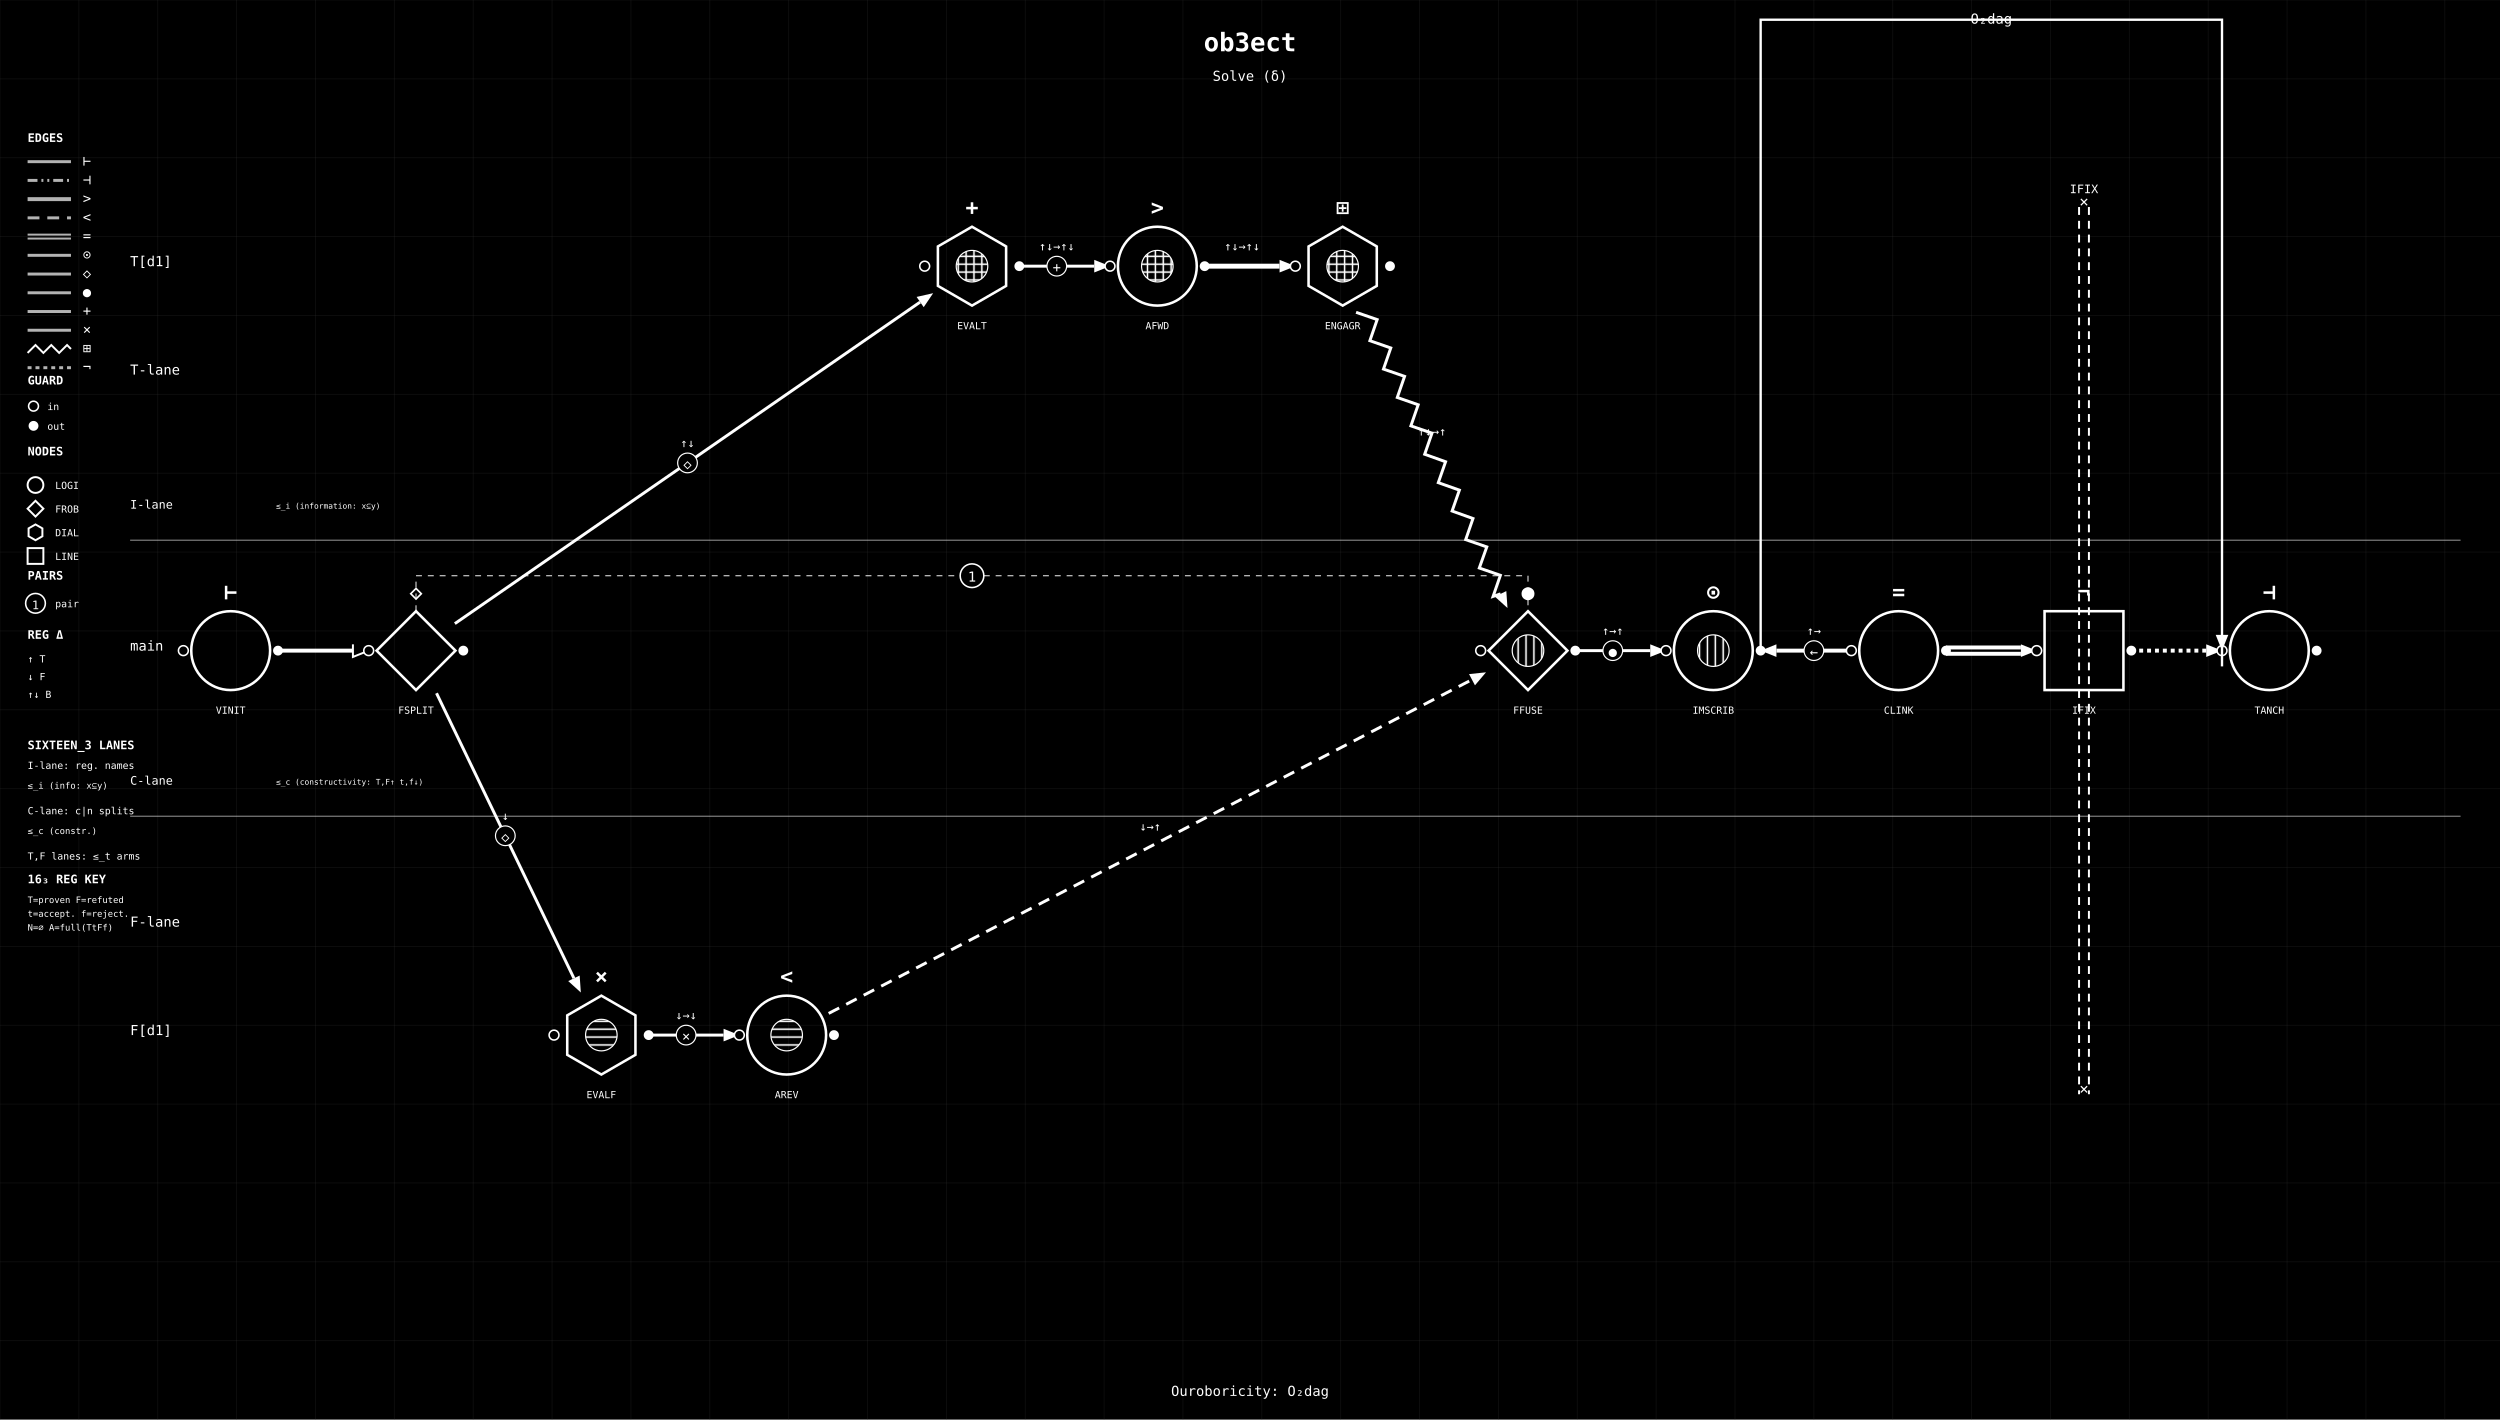
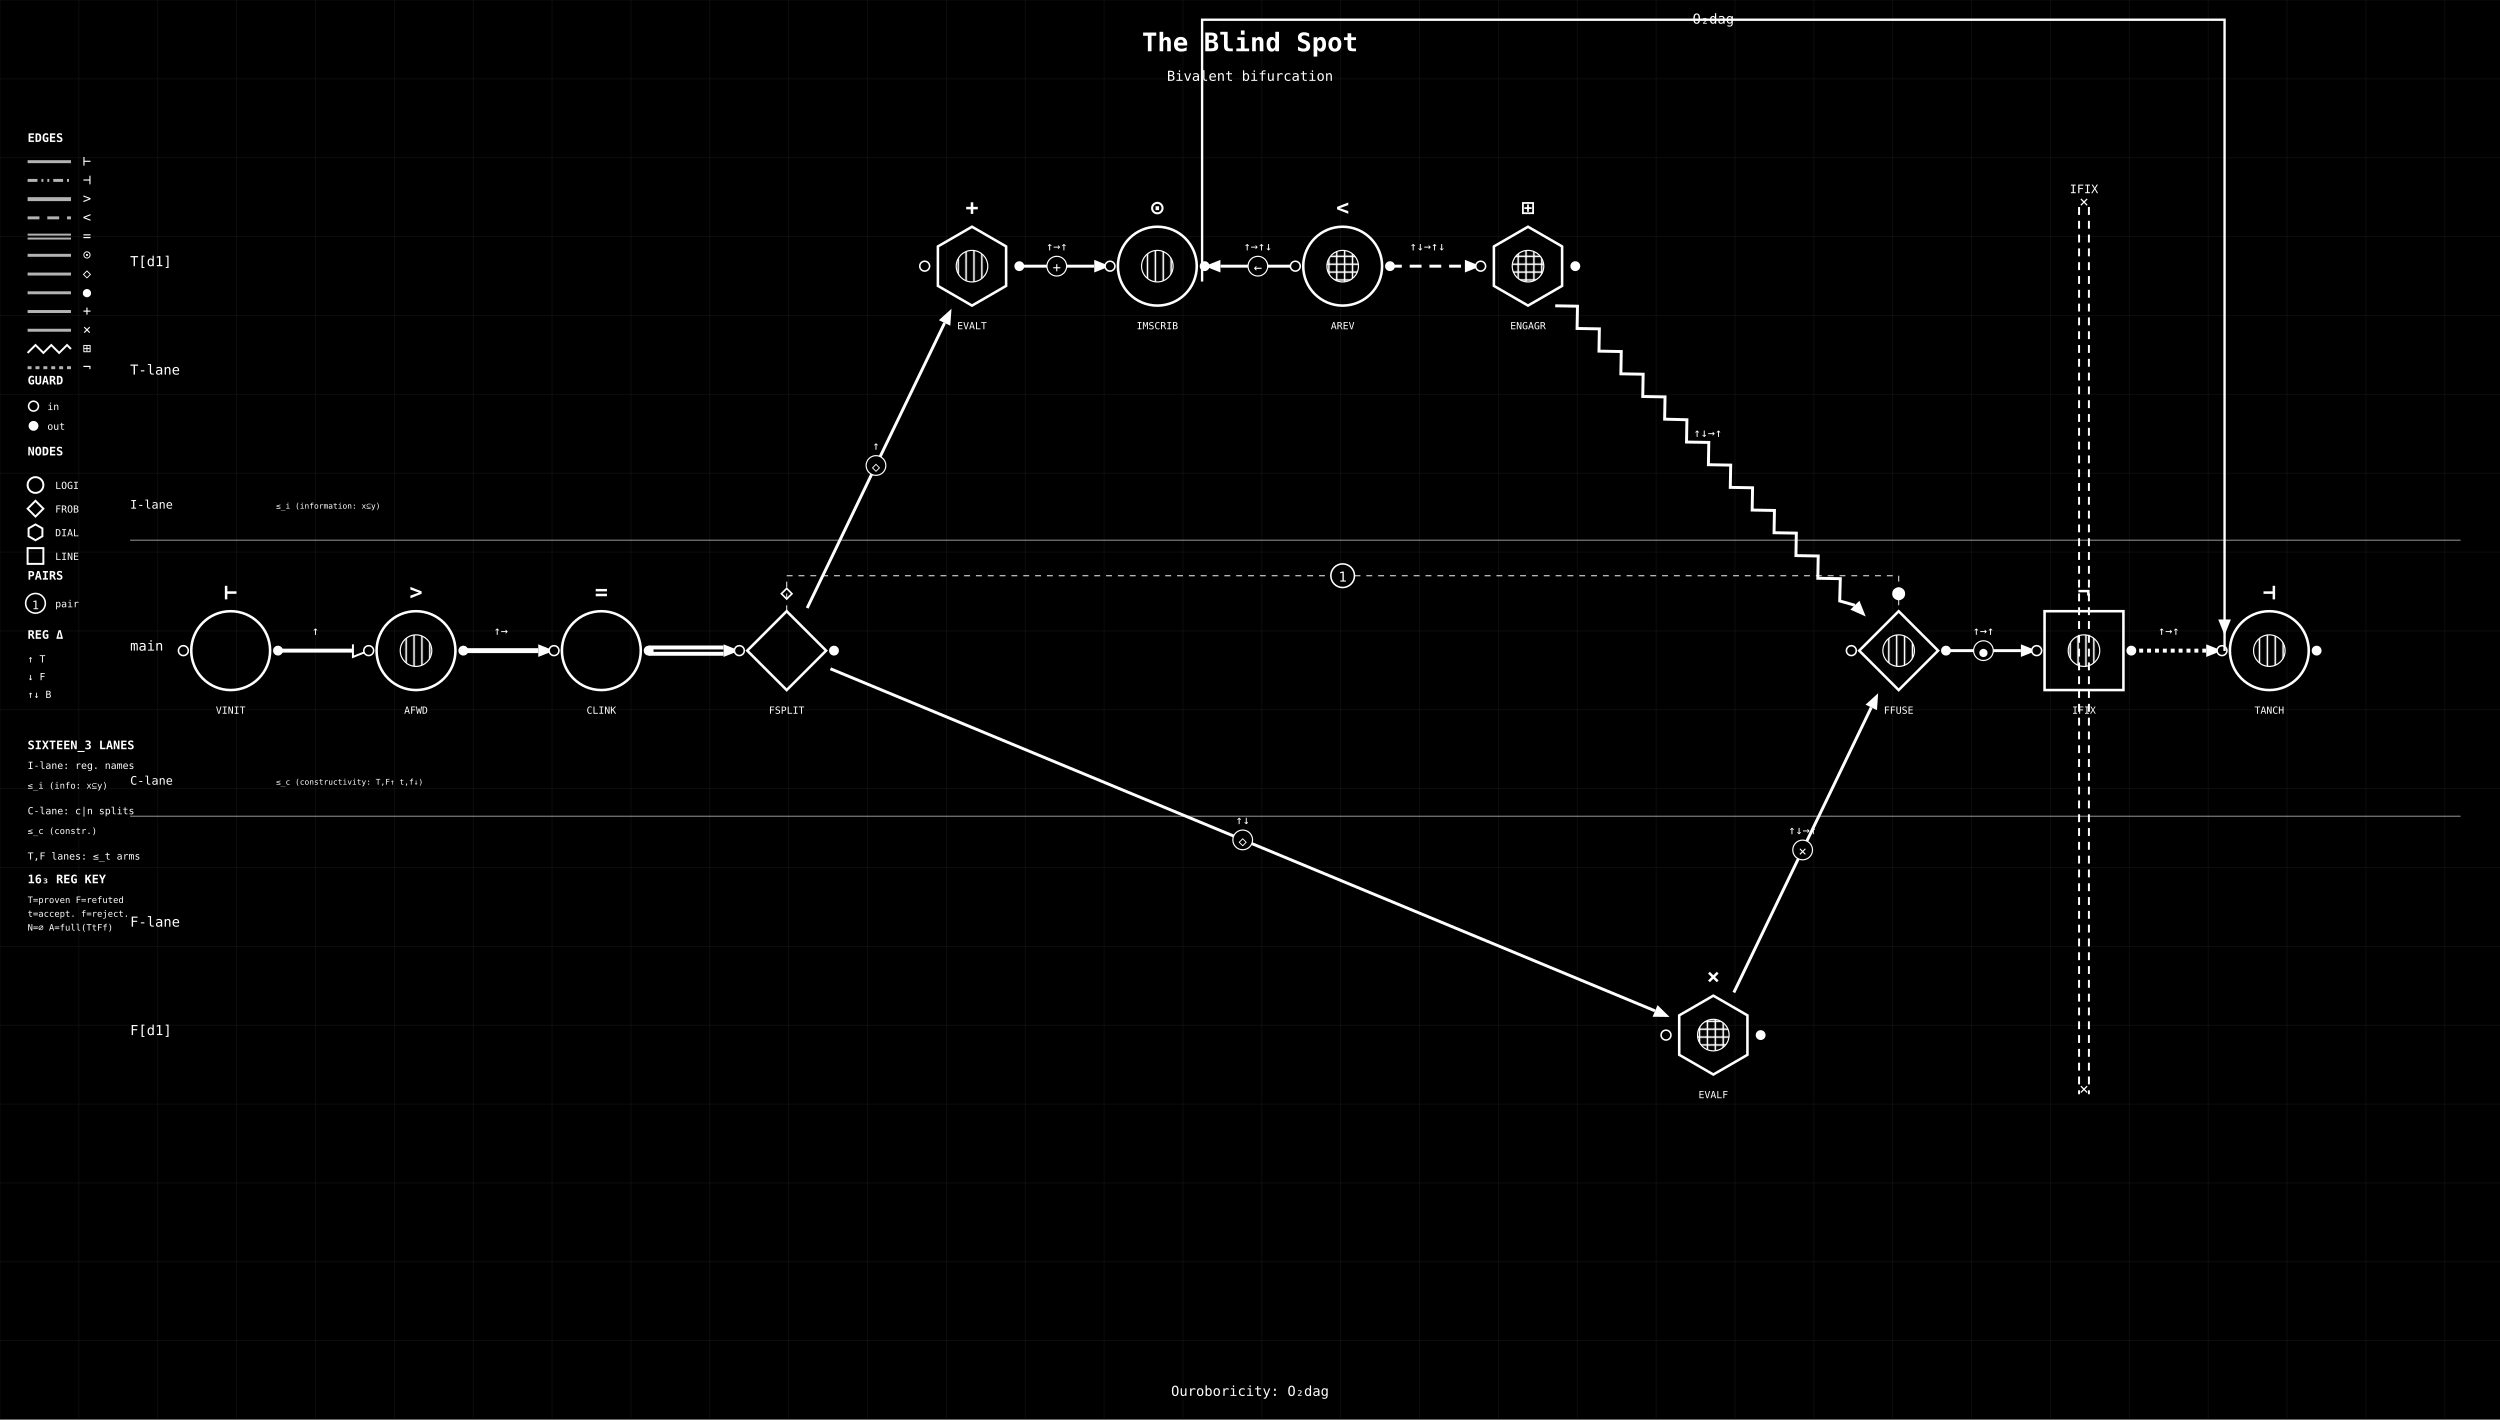
<svg xmlns="http://www.w3.org/2000/svg" viewBox="0 0 1268 720">
  <rect width="1268" height="720" fill="#000000" />
  <defs>
    <pattern id="hatch-T" width="4" height="4" patternUnits="userSpaceOnUse">
      <path d="M2,0 L2,4" stroke="#ffffff" stroke-width="0.8" />
    </pattern>
    <pattern id="hatch-F" width="4" height="4" patternUnits="userSpaceOnUse">
      <path d="M0,2 L4,2" stroke="#ffffff" stroke-width="0.8" />
    </pattern>
    <pattern id="hatch-B" width="4" height="4" patternUnits="userSpaceOnUse">
      <path d="M2,0 L2,4 M0,2 L4,2" stroke="#ffffff" stroke-width="0.8" />
    </pattern>
  </defs>
  <line x1="0.0" y1="0.0" x2="0.0" y2="720.0" stroke="#333333" stroke-width="0.4" opacity="0.3" />
  <line x1="40.0" y1="0.0" x2="40.0" y2="720.0" stroke="#333333" stroke-width="0.4" opacity="0.3" />
  <line x1="80.0" y1="0.0" x2="80.0" y2="720.0" stroke="#333333" stroke-width="0.4" opacity="0.3" />
  <line x1="120.0" y1="0.0" x2="120.0" y2="720.0" stroke="#333333" stroke-width="0.4" opacity="0.3" />
  <line x1="160.0" y1="0.0" x2="160.0" y2="720.0" stroke="#333333" stroke-width="0.4" opacity="0.3" />
  <line x1="200.0" y1="0.0" x2="200.0" y2="720.0" stroke="#333333" stroke-width="0.4" opacity="0.3" />
  <line x1="240.0" y1="0.0" x2="240.0" y2="720.0" stroke="#333333" stroke-width="0.4" opacity="0.3" />
  <line x1="280.0" y1="0.0" x2="280.0" y2="720.0" stroke="#333333" stroke-width="0.4" opacity="0.3" />
  <line x1="320.0" y1="0.0" x2="320.0" y2="720.0" stroke="#333333" stroke-width="0.4" opacity="0.3" />
  <line x1="360.0" y1="0.0" x2="360.0" y2="720.0" stroke="#333333" stroke-width="0.4" opacity="0.3" />
  <line x1="400.0" y1="0.0" x2="400.0" y2="720.0" stroke="#333333" stroke-width="0.4" opacity="0.3" />
  <line x1="440.0" y1="0.0" x2="440.0" y2="720.0" stroke="#333333" stroke-width="0.4" opacity="0.3" />
  <line x1="480.0" y1="0.0" x2="480.0" y2="720.0" stroke="#333333" stroke-width="0.4" opacity="0.3" />
  <line x1="520.0" y1="0.0" x2="520.0" y2="720.0" stroke="#333333" stroke-width="0.4" opacity="0.3" />
  <line x1="560.0" y1="0.0" x2="560.0" y2="720.0" stroke="#333333" stroke-width="0.4" opacity="0.3" />
  <line x1="600.0" y1="0.0" x2="600.0" y2="720.0" stroke="#333333" stroke-width="0.4" opacity="0.3" />
  <line x1="640.0" y1="0.0" x2="640.0" y2="720.0" stroke="#333333" stroke-width="0.4" opacity="0.3" />
  <line x1="680.0" y1="0.0" x2="680.0" y2="720.0" stroke="#333333" stroke-width="0.4" opacity="0.3" />
  <line x1="720.0" y1="0.0" x2="720.0" y2="720.0" stroke="#333333" stroke-width="0.4" opacity="0.3" />
  <line x1="760.0" y1="0.0" x2="760.0" y2="720.0" stroke="#333333" stroke-width="0.4" opacity="0.3" />
  <line x1="800.0" y1="0.0" x2="800.0" y2="720.0" stroke="#333333" stroke-width="0.4" opacity="0.3" />
  <line x1="840.0" y1="0.0" x2="840.0" y2="720.0" stroke="#333333" stroke-width="0.4" opacity="0.3" />
  <line x1="880.0" y1="0.0" x2="880.0" y2="720.0" stroke="#333333" stroke-width="0.4" opacity="0.3" />
  <line x1="920.0" y1="0.0" x2="920.0" y2="720.0" stroke="#333333" stroke-width="0.4" opacity="0.3" />
  <line x1="960.0" y1="0.0" x2="960.0" y2="720.0" stroke="#333333" stroke-width="0.4" opacity="0.3" />
  <line x1="1000.0" y1="0.0" x2="1000.0" y2="720.0" stroke="#333333" stroke-width="0.4" opacity="0.3" />
  <line x1="1040.0" y1="0.0" x2="1040.0" y2="720.0" stroke="#333333" stroke-width="0.4" opacity="0.3" />
  <line x1="1080.0" y1="0.0" x2="1080.0" y2="720.0" stroke="#333333" stroke-width="0.4" opacity="0.3" />
  <line x1="1120.0" y1="0.0" x2="1120.0" y2="720.0" stroke="#333333" stroke-width="0.4" opacity="0.3" />
  <line x1="1160.0" y1="0.0" x2="1160.0" y2="720.0" stroke="#333333" stroke-width="0.4" opacity="0.3" />
  <line x1="1200.0" y1="0.0" x2="1200.0" y2="720.0" stroke="#333333" stroke-width="0.4" opacity="0.3" />
  <line x1="1240.0" y1="0.0" x2="1240.0" y2="720.0" stroke="#333333" stroke-width="0.4" opacity="0.3" />
  <line x1="0.0" y1="0.0" x2="1268.0" y2="0.0" stroke="#333333" stroke-width="0.4" opacity="0.3" />
  <line x1="0.0" y1="40.0" x2="1268.0" y2="40.0" stroke="#333333" stroke-width="0.4" opacity="0.3" />
  <line x1="0.0" y1="80.0" x2="1268.0" y2="80.0" stroke="#333333" stroke-width="0.4" opacity="0.3" />
  <line x1="0.0" y1="120.0" x2="1268.0" y2="120.0" stroke="#333333" stroke-width="0.4" opacity="0.3" />
  <line x1="0.0" y1="160.0" x2="1268.0" y2="160.0" stroke="#333333" stroke-width="0.4" opacity="0.3" />
  <line x1="0.0" y1="200.0" x2="1268.0" y2="200.0" stroke="#333333" stroke-width="0.4" opacity="0.3" />
  <line x1="0.0" y1="240.0" x2="1268.0" y2="240.0" stroke="#333333" stroke-width="0.4" opacity="0.3" />
  <line x1="0.0" y1="280.0" x2="1268.0" y2="280.0" stroke="#333333" stroke-width="0.4" opacity="0.3" />
  <line x1="0.0" y1="320.0" x2="1268.0" y2="320.0" stroke="#333333" stroke-width="0.4" opacity="0.3" />
  <line x1="0.0" y1="360.0" x2="1268.0" y2="360.0" stroke="#333333" stroke-width="0.4" opacity="0.3" />
  <line x1="0.0" y1="400.0" x2="1268.0" y2="400.0" stroke="#333333" stroke-width="0.4" opacity="0.3" />
  <line x1="0.0" y1="440.0" x2="1268.0" y2="440.0" stroke="#333333" stroke-width="0.4" opacity="0.3" />
  <line x1="0.0" y1="480.0" x2="1268.0" y2="480.0" stroke="#333333" stroke-width="0.4" opacity="0.3" />
  <line x1="0.0" y1="520.0" x2="1268.0" y2="520.0" stroke="#333333" stroke-width="0.4" opacity="0.3" />
  <line x1="0.0" y1="560.0" x2="1268.0" y2="560.0" stroke="#333333" stroke-width="0.4" opacity="0.3" />
  <line x1="0.0" y1="600.0" x2="1268.0" y2="600.0" stroke="#333333" stroke-width="0.4" opacity="0.3" />
  <line x1="0.0" y1="640.0" x2="1268.0" y2="640.0" stroke="#333333" stroke-width="0.4" opacity="0.3" />
  <line x1="0.0" y1="680.0" x2="1268.0" y2="680.0" stroke="#333333" stroke-width="0.4" opacity="0.3" />
-   <text x="634.0" y="26.0" fill="#ffffff" font-size="13" text-anchor="middle" font-family="monospace" font-weight="bold">ob3ect</text>
-   <text x="634.0" y="41.0" fill="#ffffff" font-size="7" text-anchor="middle" font-family="monospace">Solve (δ)</text>
+   <text x="634.0" y="26.0" fill="#ffffff" font-size="13" text-anchor="middle" font-family="monospace" font-weight="bold">The Blind Spot</text>
+   <text x="634.0" y="41.0" fill="#ffffff" font-size="7" text-anchor="middle" font-family="monospace">Bivalent bifurcation</text>
  <text x="66.0" y="190.0" fill="#ffffff" font-size="7" text-anchor="start" font-family="monospace">T-lane</text>
  <text x="66.0" y="135.0" fill="#ffffff" font-size="7" text-anchor="start" font-family="monospace">T[d1]</text>
  <text x="66.0" y="470.0" fill="#ffffff" font-size="7" text-anchor="start" font-family="monospace">F-lane</text>
  <text x="66.0" y="525.0" fill="#ffffff" font-size="7" text-anchor="start" font-family="monospace">F[d1]</text>
  <text x="66.0" y="330.0" fill="#ffffff" font-size="7" text-anchor="start" font-family="monospace">main</text>
  <text x="66.0" y="258.0" fill="#ffffff" font-size="6" text-anchor="start" font-family="monospace">I-lane</text>
  <text x="140.0" y="258.0" fill="#ffffff" font-size="4" text-anchor="start" font-family="monospace">≤_i (information: x⊆y)</text>
  <line x1="66.0" y1="274.0" x2="1248.0" y2="274.0" stroke="#ffffff" stroke-width="0.6" opacity="0.5" />
  <text x="66.0" y="398.0" fill="#ffffff" font-size="6" text-anchor="start" font-family="monospace">C-lane</text>
  <text x="140.0" y="398.0" fill="#ffffff" font-size="4" text-anchor="start" font-family="monospace">≤_c (constructivity: T,F↑ t,f↓)</text>
  <line x1="66.0" y1="414.0" x2="1248.0" y2="414.0" stroke="#ffffff" stroke-width="0.6" opacity="0.5" />
  <line x1="1054.5" y1="105.0" x2="1054.5" y2="555.0" stroke="#ffffff" stroke-width="1.0" opacity="1.0" stroke-dasharray="4,3" />
  <line x1="1059.5" y1="105.0" x2="1059.5" y2="555.0" stroke="#ffffff" stroke-width="1.0" opacity="1.0" stroke-dasharray="4,3" />
  <text x="1057.0" y="105.0" fill="#ffffff" font-size="8" text-anchor="middle" font-family="monospace">×</text>
  <text x="1057.0" y="555.0" fill="#ffffff" font-size="8" text-anchor="middle" font-family="monospace">×</text>
  <text x="1057.0" y="98.0" fill="#ffffff" font-size="6" text-anchor="middle" font-family="monospace">IFIX</text>
-   <line x1="211.0" y1="310.0" x2="211.0" y2="292.0" stroke="#ffffff" stroke-width="0.6" opacity="0.8" stroke-dasharray="3,3" />
-   <line x1="211.0" y1="292.0" x2="775.0" y2="292.0" stroke="#ffffff" stroke-width="0.6" opacity="0.8" stroke-dasharray="3,3" />
-   <line x1="775.0" y1="292.0" x2="775.0" y2="310.0" stroke="#ffffff" stroke-width="0.6" opacity="0.8" stroke-dasharray="3,3" />
-   <circle cx="493.0" cy="292.0" r="6" fill="#000000" stroke="#ffffff" stroke-width="0.8" />
-   <text x="493.0" y="295.0" fill="#ffffff" font-size="7" text-anchor="middle" font-family="monospace">1</text>
-   <line x1="230.7" y1="316.3" x2="466.7" y2="153.2" stroke="#ffffff" stroke-width="1.5" opacity="1.0" />
-   <polygon points="473.3,148.7 468.5,155.8 464.9,150.6" fill="#ffffff" />
-   <circle cx="348.7" cy="234.8" r="5" fill="#000000" stroke="#ffffff" stroke-width="0.6" />
-   <text x="348.7" y="237.8" fill="#ffffff" font-size="7" text-anchor="middle" font-family="monospace">◇</text>
-   <text x="348.7" y="226.8" fill="#ffffff" font-size="6" text-anchor="middle" font-family="monospace">↑↓</text>
+   <line x1="399.0" y1="310.0" x2="399.0" y2="292.0" stroke="#ffffff" stroke-width="0.6" opacity="0.8" stroke-dasharray="3,3" />
+   <line x1="399.0" y1="292.0" x2="963.0" y2="292.0" stroke="#ffffff" stroke-width="0.6" opacity="0.8" stroke-dasharray="3,3" />
+   <line x1="963.0" y1="292.0" x2="963.0" y2="310.0" stroke="#ffffff" stroke-width="0.6" opacity="0.8" stroke-dasharray="3,3" />
+   <circle cx="681.0" cy="292.0" r="6" fill="#000000" stroke="#ffffff" stroke-width="0.8" />
+   <text x="681.0" y="295.0" fill="#ffffff" font-size="7" text-anchor="middle" font-family="monospace">1</text>
+   <line x1="409.4" y1="308.4" x2="479.1" y2="163.8" stroke="#ffffff" stroke-width="1.5" opacity="1.0" />
+   <polygon points="482.6,156.6 482.0,165.2 476.2,162.4" fill="#ffffff" />
+   <circle cx="444.3" cy="236.1" r="5" fill="#000000" stroke="#ffffff" stroke-width="0.6" />
+   <text x="444.3" y="239.1" fill="#ffffff" font-size="7" text-anchor="middle" font-family="monospace">◇</text>
+   <text x="444.3" y="228.1" fill="#ffffff" font-size="6" text-anchor="middle" font-family="monospace">↑</text>
  <line x1="517.0" y1="135.0" x2="555.0" y2="135.0" stroke="#ffffff" stroke-width="1.5" opacity="1.0" />
  <polygon points="563.0,135.0 555.0,138.2 555.0,131.8" fill="#ffffff" />
  <circle cx="536.0" cy="135.0" r="5" fill="#000000" stroke="#ffffff" stroke-width="0.6" />
  <text x="536.0" y="138.0" fill="#ffffff" font-size="7" text-anchor="middle" font-family="monospace">+</text>
-   <text x="536.0" y="127.0" fill="#ffffff" font-size="6" text-anchor="middle" font-family="monospace">↑↓→↑↓</text>
-   <line x1="611.0" y1="135.0" x2="649.0" y2="135.0" stroke="#ffffff" stroke-width="2.5" opacity="1.0" />
-   <polygon points="657.0,135.0 649.0,138.2 649.0,131.8" fill="#ffffff" />
-   <text x="630.0" y="127.0" fill="#ffffff" font-size="6" text-anchor="middle" font-family="monospace">↑↓→↑↓</text>
-   <polyline points="687.8,158.4 698.5,162.1 694.8,172.8 705.4,176.5 701.7,187.2 712.4,190.9 708.7,201.6 719.3,205.3 715.6,216.0 726.3,219.7 722.6,230.4 733.2,234.2 729.5,244.8 740.2,248.6 736.5,259.2 747.1,263.0 743.4,273.7 754.1,277.4 750.3,288.1 761.0,291.8 757.3,302.5 761.1,301.2" fill="none" stroke="#ffffff" stroke-width="1.5" />
-   <polygon points="764.6,308.4 758.2,302.6 764.0,299.8" fill="#ffffff" />
-   <text x="726.3" y="220.9" fill="#ffffff" font-size="6" text-anchor="middle" font-family="monospace">↑↓→↑</text>
-   <line x1="221.4" y1="351.6" x2="291.1" y2="496.2" stroke="#ffffff" stroke-width="1.5" opacity="1.0" />
-   <polygon points="294.6,503.4 288.2,497.6 294.0,494.8" fill="#ffffff" />
-   <circle cx="256.3" cy="423.9" r="5" fill="#000000" stroke="#ffffff" stroke-width="0.6" />
-   <text x="256.3" y="426.9" fill="#ffffff" font-size="7" text-anchor="middle" font-family="monospace">◇</text>
-   <text x="256.3" y="415.9" fill="#ffffff" font-size="6" text-anchor="middle" font-family="monospace">↓</text>
-   <line x1="329.0" y1="525.0" x2="367.0" y2="525.0" stroke="#ffffff" stroke-width="1.5" opacity="1.0" />
-   <polygon points="375.0,525.0 367.0,528.2 367.0,521.8" fill="#ffffff" />
-   <circle cx="348.0" cy="525.0" r="5" fill="#000000" stroke="#ffffff" stroke-width="0.6" />
-   <text x="348.0" y="528.0" fill="#ffffff" font-size="7" text-anchor="middle" font-family="monospace">×</text>
-   <text x="348.0" y="517.0" fill="#ffffff" font-size="6" text-anchor="middle" font-family="monospace">↓→↓</text>
-   <line x1="420.3" y1="514.0" x2="746.6" y2="344.7" stroke="#ffffff" stroke-width="1.5" opacity="1.0" stroke-dasharray="6,4" />
-   <polygon points="753.7,341.0 748.1,347.6 745.1,341.9" fill="#ffffff" />
-   <text x="583.4" y="421.3" fill="#ffffff" font-size="6" text-anchor="middle" font-family="monospace">↓→↑</text>
+   <text x="536.0" y="127.0" fill="#ffffff" font-size="6" text-anchor="middle" font-family="monospace">↑→↑</text>
+   <line x1="619.0" y1="135.0" x2="657.0" y2="135.0" stroke="#ffffff" stroke-width="1.5" opacity="1.0" />
+   <polygon points="611.0,135.0 619.0,131.8 619.0,138.2" fill="#ffffff" />
+   <circle cx="638.0" cy="135.0" r="5" fill="#000000" stroke="#ffffff" stroke-width="0.6" />
+   <text x="638.0" y="138.0" fill="#ffffff" font-size="7" text-anchor="middle" font-family="monospace">←</text>
+   <text x="638.0" y="127.0" fill="#ffffff" font-size="6" text-anchor="middle" font-family="monospace">↑→↑↓</text>
+   <line x1="705.0" y1="135.0" x2="743.0" y2="135.0" stroke="#ffffff" stroke-width="1.5" opacity="1.0" stroke-dasharray="6,4" />
+   <polygon points="751.0,135.0 743.0,138.2 743.0,131.8" fill="#ffffff" />
+   <text x="724.0" y="127.0" fill="#ffffff" font-size="6" text-anchor="middle" font-family="monospace">↑↓→↑↓</text>
+   <polyline points="788.8,155.1 800.1,155.3 799.9,166.6 811.2,166.8 811.0,178.1 822.3,178.3 822.1,189.6 833.4,189.8 833.2,201.1 844.5,201.3 844.3,212.6 855.6,212.9 855.4,224.2 866.7,224.4 866.5,235.7 877.8,235.9 877.6,247.2 888.9,247.4 888.7,258.7 900.0,258.9 899.8,270.2 911.1,270.4 910.9,281.8 922.2,282.0 922.0,293.3 933.4,293.5 933.1,304.8 940.8,307.0" fill="none" stroke="#ffffff" stroke-width="1.5" />
+   <polygon points="946.3,312.7 938.5,309.2 943.1,304.7" fill="#ffffff" />
+   <text x="866.2" y="221.6" fill="#ffffff" font-size="6" text-anchor="middle" font-family="monospace">↑↓→↑</text>
+   <line x1="421.2" y1="339.2" x2="839.4" y2="512.7" stroke="#ffffff" stroke-width="1.5" opacity="1.0" />
+   <polygon points="846.8,515.8 838.2,515.7 840.7,509.8" fill="#ffffff" />
+   <circle cx="630.3" cy="426.0" r="5" fill="#000000" stroke="#ffffff" stroke-width="0.6" />
+   <text x="630.3" y="429.0" fill="#ffffff" font-size="7" text-anchor="middle" font-family="monospace">◇</text>
+   <text x="630.3" y="418.0" fill="#ffffff" font-size="6" text-anchor="middle" font-family="monospace">↑↓</text>
+   <line x1="879.4" y1="503.4" x2="949.1" y2="358.8" stroke="#ffffff" stroke-width="1.5" opacity="1.0" />
+   <polygon points="952.6,351.6 952.0,360.2 946.2,357.4" fill="#ffffff" />
+   <circle cx="914.3" cy="431.1" r="5" fill="#000000" stroke="#ffffff" stroke-width="0.6" />
+   <text x="914.3" y="434.1" fill="#ffffff" font-size="7" text-anchor="middle" font-family="monospace">×</text>
+   <text x="914.3" y="423.1" fill="#ffffff" font-size="6" text-anchor="middle" font-family="monospace">↑↓→↑</text>
  <line x1="141.0" y1="330.0" x2="179.0" y2="330.0" stroke="#ffffff" stroke-width="2.0" opacity="1.0" />
  <polyline points="187.0,330.0 179.0,333.2 179.0,326.8" fill="none" stroke="#ffffff" stroke-width="1.0" />
-   <line x1="901.0" y1="330.0" x2="939.0" y2="330.0" stroke="#ffffff" stroke-width="2.0" opacity="1.0" />
-   <polygon points="893.0,330.0 901.0,326.8 901.0,333.2" fill="#ffffff" />
-   <circle cx="920.0" cy="330.0" r="5" fill="#000000" stroke="#ffffff" stroke-width="0.6" />
-   <text x="920.0" y="333.0" fill="#ffffff" font-size="7" text-anchor="middle" font-family="monospace">←</text>
-   <text x="920.0" y="322.0" fill="#ffffff" font-size="6" text-anchor="middle" font-family="monospace">↑→</text>
-   <line x1="987.0" y1="328.4" x2="1025.0" y2="328.4" stroke="#ffffff" stroke-width="2.0" opacity="1.0" />
-   <line x1="987.0" y1="331.6" x2="1025.0" y2="331.6" stroke="#ffffff" stroke-width="2.0" opacity="1.0" />
-   <polygon points="1033.0,330.0 1025.0,333.2 1025.0,326.8" fill="#ffffff" />
+   <text x="160.0" y="322.0" fill="#ffffff" font-size="6" text-anchor="middle" font-family="monospace">↑</text>
+   <line x1="235.0" y1="330.0" x2="273.0" y2="330.0" stroke="#ffffff" stroke-width="2.5" opacity="1.0" />
+   <polygon points="281.0,330.0 273.0,333.2 273.0,326.8" fill="#ffffff" />
+   <text x="254.0" y="322.0" fill="#ffffff" font-size="6" text-anchor="middle" font-family="monospace">↑→</text>
+   <line x1="329.0" y1="328.4" x2="367.0" y2="328.4" stroke="#ffffff" stroke-width="2.0" opacity="1.0" />
+   <line x1="329.0" y1="331.6" x2="367.0" y2="331.6" stroke="#ffffff" stroke-width="2.0" opacity="1.0" />
+   <polygon points="375.0,330.0 367.0,333.2 367.0,326.8" fill="#ffffff" />
  <line x1="1081.0" y1="330.0" x2="1119.0" y2="330.0" stroke="#ffffff" stroke-width="2.0" opacity="1.0" stroke-dasharray="2,2" />
  <polygon points="1127.0,330.0 1119.0,333.2 1119.0,326.8" fill="#ffffff" />
-   <line x1="799.0" y1="330.0" x2="837.0" y2="330.0" stroke="#ffffff" stroke-width="1.5" opacity="1.0" />
-   <polygon points="845.0,330.0 837.0,333.2 837.0,326.8" fill="#ffffff" />
-   <circle cx="818.0" cy="330.0" r="5" fill="#000000" stroke="#ffffff" stroke-width="0.6" />
-   <text x="818.0" y="333.0" fill="#ffffff" font-size="7" text-anchor="middle" font-family="monospace">●</text>
-   <text x="818.0" y="322.0" fill="#ffffff" font-size="6" text-anchor="middle" font-family="monospace">↑→↑</text>
+   <text x="1100.0" y="322.0" fill="#ffffff" font-size="6" text-anchor="middle" font-family="monospace">↑→↑</text>
+   <line x1="987.0" y1="330.0" x2="1025.0" y2="330.0" stroke="#ffffff" stroke-width="1.5" opacity="1.0" />
+   <polygon points="1033.0,330.0 1025.0,333.2 1025.0,326.8" fill="#ffffff" />
+   <circle cx="1006.0" cy="330.0" r="5" fill="#000000" stroke="#ffffff" stroke-width="0.6" />
+   <text x="1006.0" y="333.0" fill="#ffffff" font-size="7" text-anchor="middle" font-family="monospace">●</text>
+   <text x="1006.0" y="322.0" fill="#ffffff" font-size="6" text-anchor="middle" font-family="monospace">↑→↑</text>
  <circle fill="none" stroke="#ffffff" stroke-width="1.3" cx="117.0" cy="330.0" r="20.0" />
  <circle cx="93.0" cy="330.0" r="2.5" fill="#000000" stroke="#ffffff" stroke-width="0.8" />
  <circle cx="141.0" cy="330.0" r="2.5" fill="#ffffff" />
  <text x="117.0" y="304.0" fill="#ffffff" font-size="11" text-anchor="middle" font-family="monospace" font-weight="bold">⊢</text>
  <text x="117.0" y="362.0" fill="#ffffff" font-size="5" text-anchor="middle" font-family="monospace">VINIT</text>
-   <polygon fill="none" stroke="#ffffff" stroke-width="1.3" points="211.0,310.0 231.0,330 211.0,350.0 191.0,330" />
+   <circle fill="none" stroke="#ffffff" stroke-width="1.3" cx="211.0" cy="330.0" r="20.0" />
+   <circle cx="211.0" cy="330.0" r="8" fill="url(#hatch-T)" stroke="#ffffff" stroke-width="0.6" />
  <circle cx="187.0" cy="330.0" r="2.5" fill="#000000" stroke="#ffffff" stroke-width="0.8" />
  <circle cx="235.0" cy="330.0" r="2.5" fill="#ffffff" />
-   <text x="211.0" y="304.0" fill="#ffffff" font-size="11" text-anchor="middle" font-family="monospace" font-weight="bold">◇</text>
-   <text x="211.0" y="362.0" fill="#ffffff" font-size="5" text-anchor="middle" font-family="monospace">FSPLIT</text>
-   <polygon fill="none" stroke="#ffffff" stroke-width="1.3" points="322.3,535.0 305.0,545.0 287.7,535.0 287.7,515.0 305.0,505.0 322.3,515.0" />
-   <circle cx="305.0" cy="525.0" r="8" fill="url(#hatch-F)" stroke="#ffffff" stroke-width="0.6" />
-   <circle cx="281.0" cy="525.0" r="2.5" fill="#000000" stroke="#ffffff" stroke-width="0.8" />
-   <circle cx="329.0" cy="525.0" r="2.5" fill="#ffffff" />
-   <text x="305.0" y="499.0" fill="#ffffff" font-size="11" text-anchor="middle" font-family="monospace" font-weight="bold">×</text>
-   <text x="305.0" y="557.0" fill="#ffffff" font-size="5" text-anchor="middle" font-family="monospace">EVALF</text>
-   <circle fill="none" stroke="#ffffff" stroke-width="1.3" cx="399.0" cy="525.0" r="20.0" />
-   <circle cx="399.0" cy="525.0" r="8" fill="url(#hatch-F)" stroke="#ffffff" stroke-width="0.6" />
-   <circle cx="375.0" cy="525.0" r="2.5" fill="#000000" stroke="#ffffff" stroke-width="0.8" />
-   <circle cx="423.0" cy="525.0" r="2.5" fill="#ffffff" />
-   <text x="399.0" y="499.0" fill="#ffffff" font-size="11" text-anchor="middle" font-family="monospace" font-weight="bold">&lt;</text>
-   <text x="399.0" y="557.0" fill="#ffffff" font-size="5" text-anchor="middle" font-family="monospace">AREV</text>
+   <text x="211.0" y="304.0" fill="#ffffff" font-size="11" text-anchor="middle" font-family="monospace" font-weight="bold">&gt;</text>
+   <text x="211.0" y="362.0" fill="#ffffff" font-size="5" text-anchor="middle" font-family="monospace">AFWD</text>
+   <circle fill="none" stroke="#ffffff" stroke-width="1.3" cx="305.0" cy="330.0" r="20.0" />
+   <circle cx="281.0" cy="330.0" r="2.5" fill="#000000" stroke="#ffffff" stroke-width="0.8" />
+   <circle cx="329.0" cy="330.0" r="2.5" fill="#ffffff" />
+   <text x="305.0" y="304.0" fill="#ffffff" font-size="11" text-anchor="middle" font-family="monospace" font-weight="bold">=</text>
+   <text x="305.0" y="362.0" fill="#ffffff" font-size="5" text-anchor="middle" font-family="monospace">CLINK</text>
+   <polygon fill="none" stroke="#ffffff" stroke-width="1.3" points="399.0,310.0 419.0,330 399.0,350.0 379.0,330" />
+   <circle cx="375.0" cy="330.0" r="2.5" fill="#000000" stroke="#ffffff" stroke-width="0.8" />
+   <circle cx="423.0" cy="330.0" r="2.5" fill="#ffffff" />
+   <text x="399.0" y="304.0" fill="#ffffff" font-size="11" text-anchor="middle" font-family="monospace" font-weight="bold">◇</text>
+   <text x="399.0" y="362.0" fill="#ffffff" font-size="5" text-anchor="middle" font-family="monospace">FSPLIT</text>
  <polygon fill="none" stroke="#ffffff" stroke-width="1.3" points="510.3,145.0 493.0,155.0 475.7,145.0 475.7,125.0 493.0,115.0 510.3,125.0" />
-   <circle cx="493.0" cy="135.0" r="8" fill="url(#hatch-B)" stroke="#ffffff" stroke-width="0.6" />
+   <circle cx="493.0" cy="135.0" r="8" fill="url(#hatch-T)" stroke="#ffffff" stroke-width="0.6" />
  <circle cx="469.0" cy="135.0" r="2.5" fill="#000000" stroke="#ffffff" stroke-width="0.8" />
  <circle cx="517.0" cy="135.0" r="2.5" fill="#ffffff" />
  <text x="493.0" y="109.0" fill="#ffffff" font-size="11" text-anchor="middle" font-family="monospace" font-weight="bold">+</text>
  <text x="493.0" y="167.0" fill="#ffffff" font-size="5" text-anchor="middle" font-family="monospace">EVALT</text>
  <circle fill="none" stroke="#ffffff" stroke-width="1.3" cx="587.0" cy="135.0" r="20.0" />
-   <circle cx="587.0" cy="135.0" r="8" fill="url(#hatch-B)" stroke="#ffffff" stroke-width="0.6" />
+   <circle cx="587.0" cy="135.0" r="8" fill="url(#hatch-T)" stroke="#ffffff" stroke-width="0.6" />
  <circle cx="563.0" cy="135.0" r="2.5" fill="#000000" stroke="#ffffff" stroke-width="0.8" />
  <circle cx="611.0" cy="135.0" r="2.5" fill="#ffffff" />
-   <text x="587.0" y="109.0" fill="#ffffff" font-size="11" text-anchor="middle" font-family="monospace" font-weight="bold">&gt;</text>
-   <text x="587.0" y="167.0" fill="#ffffff" font-size="5" text-anchor="middle" font-family="monospace">AFWD</text>
-   <polygon fill="none" stroke="#ffffff" stroke-width="1.3" points="698.3,145.0 681.0,155.0 663.7,145.0 663.7,125.0 681.0,115.0 698.3,125.0" />
+   <text x="587.0" y="109.0" fill="#ffffff" font-size="11" text-anchor="middle" font-family="monospace" font-weight="bold">⊙</text>
+   <text x="587.0" y="167.0" fill="#ffffff" font-size="5" text-anchor="middle" font-family="monospace">IMSCRIB</text>
+   <circle fill="none" stroke="#ffffff" stroke-width="1.3" cx="681.0" cy="135.0" r="20.0" />
  <circle cx="681.0" cy="135.0" r="8" fill="url(#hatch-B)" stroke="#ffffff" stroke-width="0.6" />
  <circle cx="657.0" cy="135.0" r="2.5" fill="#000000" stroke="#ffffff" stroke-width="0.8" />
  <circle cx="705.0" cy="135.0" r="2.5" fill="#ffffff" />
-   <text x="681.0" y="109.0" fill="#ffffff" font-size="11" text-anchor="middle" font-family="monospace" font-weight="bold">⊞</text>
-   <text x="681.0" y="167.0" fill="#ffffff" font-size="5" text-anchor="middle" font-family="monospace">ENGAGR</text>
-   <polygon fill="none" stroke="#ffffff" stroke-width="1.3" points="775.0,310.0 795.0,330 775.0,350.0 755.0,330" />
-   <circle cx="775.0" cy="330.0" r="8" fill="url(#hatch-T)" stroke="#ffffff" stroke-width="0.6" />
-   <circle cx="751.0" cy="330.0" r="2.5" fill="#000000" stroke="#ffffff" stroke-width="0.8" />
-   <circle cx="799.0" cy="330.0" r="2.5" fill="#ffffff" />
-   <text x="775.0" y="304.0" fill="#ffffff" font-size="11" text-anchor="middle" font-family="monospace" font-weight="bold">●</text>
-   <text x="775.0" y="362.0" fill="#ffffff" font-size="5" text-anchor="middle" font-family="monospace">FFUSE</text>
-   <circle fill="none" stroke="#ffffff" stroke-width="1.3" cx="869.0" cy="330.0" r="20.0" />
-   <circle cx="869.0" cy="330.0" r="8" fill="url(#hatch-T)" stroke="#ffffff" stroke-width="0.6" />
-   <circle cx="845.0" cy="330.0" r="2.5" fill="#000000" stroke="#ffffff" stroke-width="0.8" />
-   <circle cx="893.0" cy="330.0" r="2.5" fill="#ffffff" />
-   <text x="869.0" y="304.0" fill="#ffffff" font-size="11" text-anchor="middle" font-family="monospace" font-weight="bold">⊙</text>
-   <text x="869.0" y="362.0" fill="#ffffff" font-size="5" text-anchor="middle" font-family="monospace">IMSCRIB</text>
-   <circle fill="none" stroke="#ffffff" stroke-width="1.3" cx="963.0" cy="330.0" r="20.0" />
+   <text x="681.0" y="109.0" fill="#ffffff" font-size="11" text-anchor="middle" font-family="monospace" font-weight="bold">&lt;</text>
+   <text x="681.0" y="167.0" fill="#ffffff" font-size="5" text-anchor="middle" font-family="monospace">AREV</text>
+   <polygon fill="none" stroke="#ffffff" stroke-width="1.3" points="792.3,145.0 775.0,155.0 757.7,145.0 757.7,125.0 775.0,115.0 792.3,125.0" />
+   <circle cx="775.0" cy="135.0" r="8" fill="url(#hatch-B)" stroke="#ffffff" stroke-width="0.6" />
+   <circle cx="751.0" cy="135.0" r="2.5" fill="#000000" stroke="#ffffff" stroke-width="0.8" />
+   <circle cx="799.0" cy="135.0" r="2.5" fill="#ffffff" />
+   <text x="775.0" y="109.0" fill="#ffffff" font-size="11" text-anchor="middle" font-family="monospace" font-weight="bold">⊞</text>
+   <text x="775.0" y="167.0" fill="#ffffff" font-size="5" text-anchor="middle" font-family="monospace">ENGAGR</text>
+   <polygon fill="none" stroke="#ffffff" stroke-width="1.3" points="886.3,535.0 869.0,545.0 851.7,535.0 851.7,515.0 869.0,505.0 886.3,515.0" />
+   <circle cx="869.0" cy="525.0" r="8" fill="url(#hatch-B)" stroke="#ffffff" stroke-width="0.6" />
+   <circle cx="845.0" cy="525.0" r="2.5" fill="#000000" stroke="#ffffff" stroke-width="0.8" />
+   <circle cx="893.0" cy="525.0" r="2.5" fill="#ffffff" />
+   <text x="869.0" y="499.0" fill="#ffffff" font-size="11" text-anchor="middle" font-family="monospace" font-weight="bold">×</text>
+   <text x="869.0" y="557.0" fill="#ffffff" font-size="5" text-anchor="middle" font-family="monospace">EVALF</text>
+   <polygon fill="none" stroke="#ffffff" stroke-width="1.3" points="963.0,310.0 983.0,330 963.0,350.0 943.0,330" />
+   <circle cx="963.0" cy="330.0" r="8" fill="url(#hatch-T)" stroke="#ffffff" stroke-width="0.6" />
  <circle cx="939.0" cy="330.0" r="2.5" fill="#000000" stroke="#ffffff" stroke-width="0.8" />
  <circle cx="987.0" cy="330.0" r="2.5" fill="#ffffff" />
-   <text x="963.0" y="304.0" fill="#ffffff" font-size="11" text-anchor="middle" font-family="monospace" font-weight="bold">=</text>
-   <text x="963.0" y="362.0" fill="#ffffff" font-size="5" text-anchor="middle" font-family="monospace">CLINK</text>
+   <text x="963.0" y="304.0" fill="#ffffff" font-size="11" text-anchor="middle" font-family="monospace" font-weight="bold">●</text>
+   <text x="963.0" y="362.0" fill="#ffffff" font-size="5" text-anchor="middle" font-family="monospace">FFUSE</text>
  <rect fill="none" stroke="#ffffff" stroke-width="1.3" x="1037.0" y="310.0" width="40.0" height="40.0" />
+   <circle cx="1057.0" cy="330.0" r="8" fill="url(#hatch-T)" stroke="#ffffff" stroke-width="0.6" />
  <circle cx="1033.0" cy="330.0" r="2.5" fill="#000000" stroke="#ffffff" stroke-width="0.8" />
  <circle cx="1081.0" cy="330.0" r="2.5" fill="#ffffff" />
  <text x="1057.0" y="304.0" fill="#ffffff" font-size="11" text-anchor="middle" font-family="monospace" font-weight="bold">¬</text>
  <text x="1057.0" y="362.0" fill="#ffffff" font-size="5" text-anchor="middle" font-family="monospace">IFIX</text>
  <circle fill="none" stroke="#ffffff" stroke-width="1.3" cx="1151.0" cy="330.0" r="20.0" />
+   <circle cx="1151.0" cy="330.0" r="8" fill="url(#hatch-T)" stroke="#ffffff" stroke-width="0.6" />
  <circle cx="1127.0" cy="330.0" r="2.5" fill="#000000" stroke="#ffffff" stroke-width="0.8" />
  <circle cx="1175.0" cy="330.0" r="2.5" fill="#ffffff" />
  <text x="1151.0" y="304.0" fill="#ffffff" font-size="11" text-anchor="middle" font-family="monospace" font-weight="bold">⊣</text>
  <text x="1151.0" y="362.0" fill="#ffffff" font-size="5" text-anchor="middle" font-family="monospace">TANCH</text>
  <text x="14.0" y="72.0" fill="#ffffff" font-size="6" text-anchor="start" font-family="monospace" font-weight="bold">EDGES</text>
  <line x1="14.0" y1="82.0" x2="36.0" y2="82.0" stroke="#ffffff" stroke-width="1.5" opacity="0.7" />
  <text x="42.0" y="84.0" fill="#ffffff" font-size="7" text-anchor="start" font-family="monospace">⊢</text>
  <line x1="14.0" y1="91.5" x2="36.0" y2="91.5" stroke="#ffffff" stroke-width="1.5" opacity="0.7" stroke-dasharray="5,2,1,2,1,2" />
  <text x="42.0" y="93.5" fill="#ffffff" font-size="7" text-anchor="start" font-family="monospace">⊣</text>
  <line x1="14.0" y1="101.0" x2="36.0" y2="101.0" stroke="#ffffff" stroke-width="2.0" opacity="0.7" />
  <text x="42.0" y="103.0" fill="#ffffff" font-size="7" text-anchor="start" font-family="monospace">&gt;</text>
  <line x1="14.0" y1="110.5" x2="36.0" y2="110.5" stroke="#ffffff" stroke-width="1.5" opacity="0.7" stroke-dasharray="6,4" />
  <text x="42.0" y="112.5" fill="#ffffff" font-size="7" text-anchor="start" font-family="monospace">&lt;</text>
  <line x1="14.0" y1="119.0" x2="36.0" y2="119.0" stroke="#ffffff" stroke-width="1.0" opacity="0.7" />
  <line x1="14.0" y1="121.0" x2="36.0" y2="121.0" stroke="#ffffff" stroke-width="1.0" opacity="0.7" />
  <text x="42.0" y="122.0" fill="#ffffff" font-size="7" text-anchor="start" font-family="monospace">=</text>
  <line x1="14.0" y1="129.5" x2="36.0" y2="129.5" stroke="#ffffff" stroke-width="1.5" opacity="0.7" />
  <text x="42.0" y="131.5" fill="#ffffff" font-size="7" text-anchor="start" font-family="monospace">⊙</text>
  <line x1="14.0" y1="139.0" x2="36.0" y2="139.0" stroke="#ffffff" stroke-width="1.5" opacity="0.7" />
  <text x="42.0" y="141.0" fill="#ffffff" font-size="7" text-anchor="start" font-family="monospace">◇</text>
  <line x1="14.0" y1="148.5" x2="36.0" y2="148.5" stroke="#ffffff" stroke-width="1.5" opacity="0.7" />
  <text x="42.0" y="150.5" fill="#ffffff" font-size="7" text-anchor="start" font-family="monospace">●</text>
  <line x1="14.0" y1="158.0" x2="36.0" y2="158.0" stroke="#ffffff" stroke-width="1.5" opacity="0.7" />
  <text x="42.0" y="160.0" fill="#ffffff" font-size="7" text-anchor="start" font-family="monospace">+</text>
  <line x1="14.0" y1="167.5" x2="36.0" y2="167.5" stroke="#ffffff" stroke-width="1.5" opacity="0.7" />
  <text x="42.0" y="169.5" fill="#ffffff" font-size="7" text-anchor="start" font-family="monospace">×</text>
  <polyline points="14.0,179.0 18.0,175.0 22.0,179.0 26.0,175.0 30.0,179.0 34.0,175.0 36.0,177.0" fill="none" stroke="#ffffff" stroke-width="1.0" />
  <text x="42.0" y="179.0" fill="#ffffff" font-size="7" text-anchor="start" font-family="monospace">⊞</text>
  <line x1="14.0" y1="186.5" x2="36.0" y2="186.5" stroke="#ffffff" stroke-width="1.5" opacity="0.7" stroke-dasharray="2,2" />
  <text x="42.0" y="188.5" fill="#ffffff" font-size="7" text-anchor="start" font-family="monospace">¬</text>
  <text x="14.0" y="195.0" fill="#ffffff" font-size="6" text-anchor="start" font-family="monospace" font-weight="bold">GUARD</text>
  <circle cx="17" cy="206" r="2.5" fill="#000000" stroke="#ffffff" stroke-width="0.8" />
  <text x="24.0" y="208.0" fill="#ffffff" font-size="5" text-anchor="start" font-family="monospace">in</text>
  <circle cx="17" cy="216" r="2.5" fill="#ffffff" />
  <text x="24.0" y="218.0" fill="#ffffff" font-size="5" text-anchor="start" font-family="monospace">out</text>
  <text x="14.0" y="231.0" fill="#ffffff" font-size="6" text-anchor="start" font-family="monospace" font-weight="bold">NODES</text>
  <circle fill="none" stroke="#ffffff" stroke-width="1.0" cx="18.0" cy="246.0" r="4.0" />
  <text x="28.0" y="248.0" fill="#ffffff" font-size="5" text-anchor="start" font-family="monospace">LOGI</text>
  <polygon fill="none" stroke="#ffffff" stroke-width="1.0" points="18,254.0 22.0,258 18,262.0 14.0,258" />
  <text x="28.0" y="260.0" fill="#ffffff" font-size="5" text-anchor="start" font-family="monospace">FROB</text>
  <polygon fill="none" stroke="#ffffff" stroke-width="1.0" points="21.5,272.0 18.0,274.0 14.5,272.0 14.5,268.0 18.0,266.0 21.5,268.0" />
  <text x="28.0" y="272.0" fill="#ffffff" font-size="5" text-anchor="start" font-family="monospace">DIAL</text>
  <rect fill="none" stroke="#ffffff" stroke-width="1.0" x="14.0" y="278.0" width="8.0" height="8.0" />
  <text x="28.0" y="284.0" fill="#ffffff" font-size="5" text-anchor="start" font-family="monospace">LINE</text>
  <text x="14.0" y="294.0" fill="#ffffff" font-size="6" text-anchor="start" font-family="monospace" font-weight="bold">PAIRS</text>
  <circle cx="18" cy="306" r="5" fill="#000000" stroke="#ffffff" stroke-width="0.8" />
  <text x="18.0" y="309.0" fill="#ffffff" font-size="6" text-anchor="middle" font-family="monospace">1</text>
  <text x="28.0" y="308.0" fill="#ffffff" font-size="5" text-anchor="start" font-family="monospace">pair</text>
  <text x="14.0" y="324.0" fill="#ffffff" font-size="6" text-anchor="start" font-family="monospace" font-weight="bold">REG Δ</text>
  <text x="14.0" y="336.0" fill="#ffffff" font-size="5" text-anchor="start" font-family="monospace">↑ T</text>
  <text x="14.0" y="345.0" fill="#ffffff" font-size="5" text-anchor="start" font-family="monospace">↓ F</text>
  <text x="14.0" y="354.0" fill="#ffffff" font-size="5" text-anchor="start" font-family="monospace">↑↓ B</text>
  <text x="14.0" y="380.0" fill="#ffffff" font-size="6" text-anchor="start" font-family="monospace" font-weight="bold">SIXTEEN_3 LANES</text>
  <text x="14.0" y="390.0" fill="#ffffff" font-size="5" text-anchor="start" font-family="monospace">I-lane: reg. names</text>
  <text x="14.0" y="400.0" fill="#ffffff" font-size="4.5" text-anchor="start" font-family="monospace">  ≤_i (info: x⊆y)</text>
  <text x="14.0" y="413.0" fill="#ffffff" font-size="5" text-anchor="start" font-family="monospace">C-lane: c|n splits</text>
  <text x="14.0" y="423.0" fill="#ffffff" font-size="4.5" text-anchor="start" font-family="monospace">  ≤_c (constr.)</text>
  <text x="14.0" y="436.0" fill="#ffffff" font-size="5" text-anchor="start" font-family="monospace">T,F lanes: ≤_t arms</text>
  <text x="14.0" y="448.0" fill="#ffffff" font-size="6" text-anchor="start" font-family="monospace" font-weight="bold">16₃ REG KEY</text>
  <text x="14.0" y="458.0" fill="#ffffff" font-size="4.5" text-anchor="start" font-family="monospace">T=proven F=refuted</text>
  <text x="14.0" y="465.0" fill="#ffffff" font-size="4.5" text-anchor="start" font-family="monospace">t=accept. f=reject.</text>
  <text x="14.0" y="472.0" fill="#ffffff" font-size="4.5" text-anchor="start" font-family="monospace">N=∅ A=full(TtFf)</text>
  <text x="634.0" y="708.0" fill="#ffffff" font-size="7" text-anchor="middle" font-family="monospace">Ouroboricity: O₂dag</text>
-   <path d="M 893.0,330.0 L 893.0,10.0 L 1127.0,10.0 L 1127.0,338.0" fill="none" stroke="#ffffff" stroke-width="1.2" />
-   <polygon points="1127.0,330.0 1123.8,322.0 1130.2,322.0" fill="#ffffff" />
-   <text x="1010.0" y="12.0" fill="#ffffff" font-size="7" text-anchor="middle" font-family="monospace">O₂dag</text>
+   <path d="M 609.7,142.8 L 609.7,10.0 L 1128.3,10.0 L 1128.3,330.2" fill="none" stroke="#ffffff" stroke-width="1.2" />
+   <polygon points="1128.3,322.2 1125.1,314.2 1131.5,314.2" fill="#ffffff" />
+   <text x="869.0" y="12.0" fill="#ffffff" font-size="7" text-anchor="middle" font-family="monospace">O₂dag</text>
</svg>
